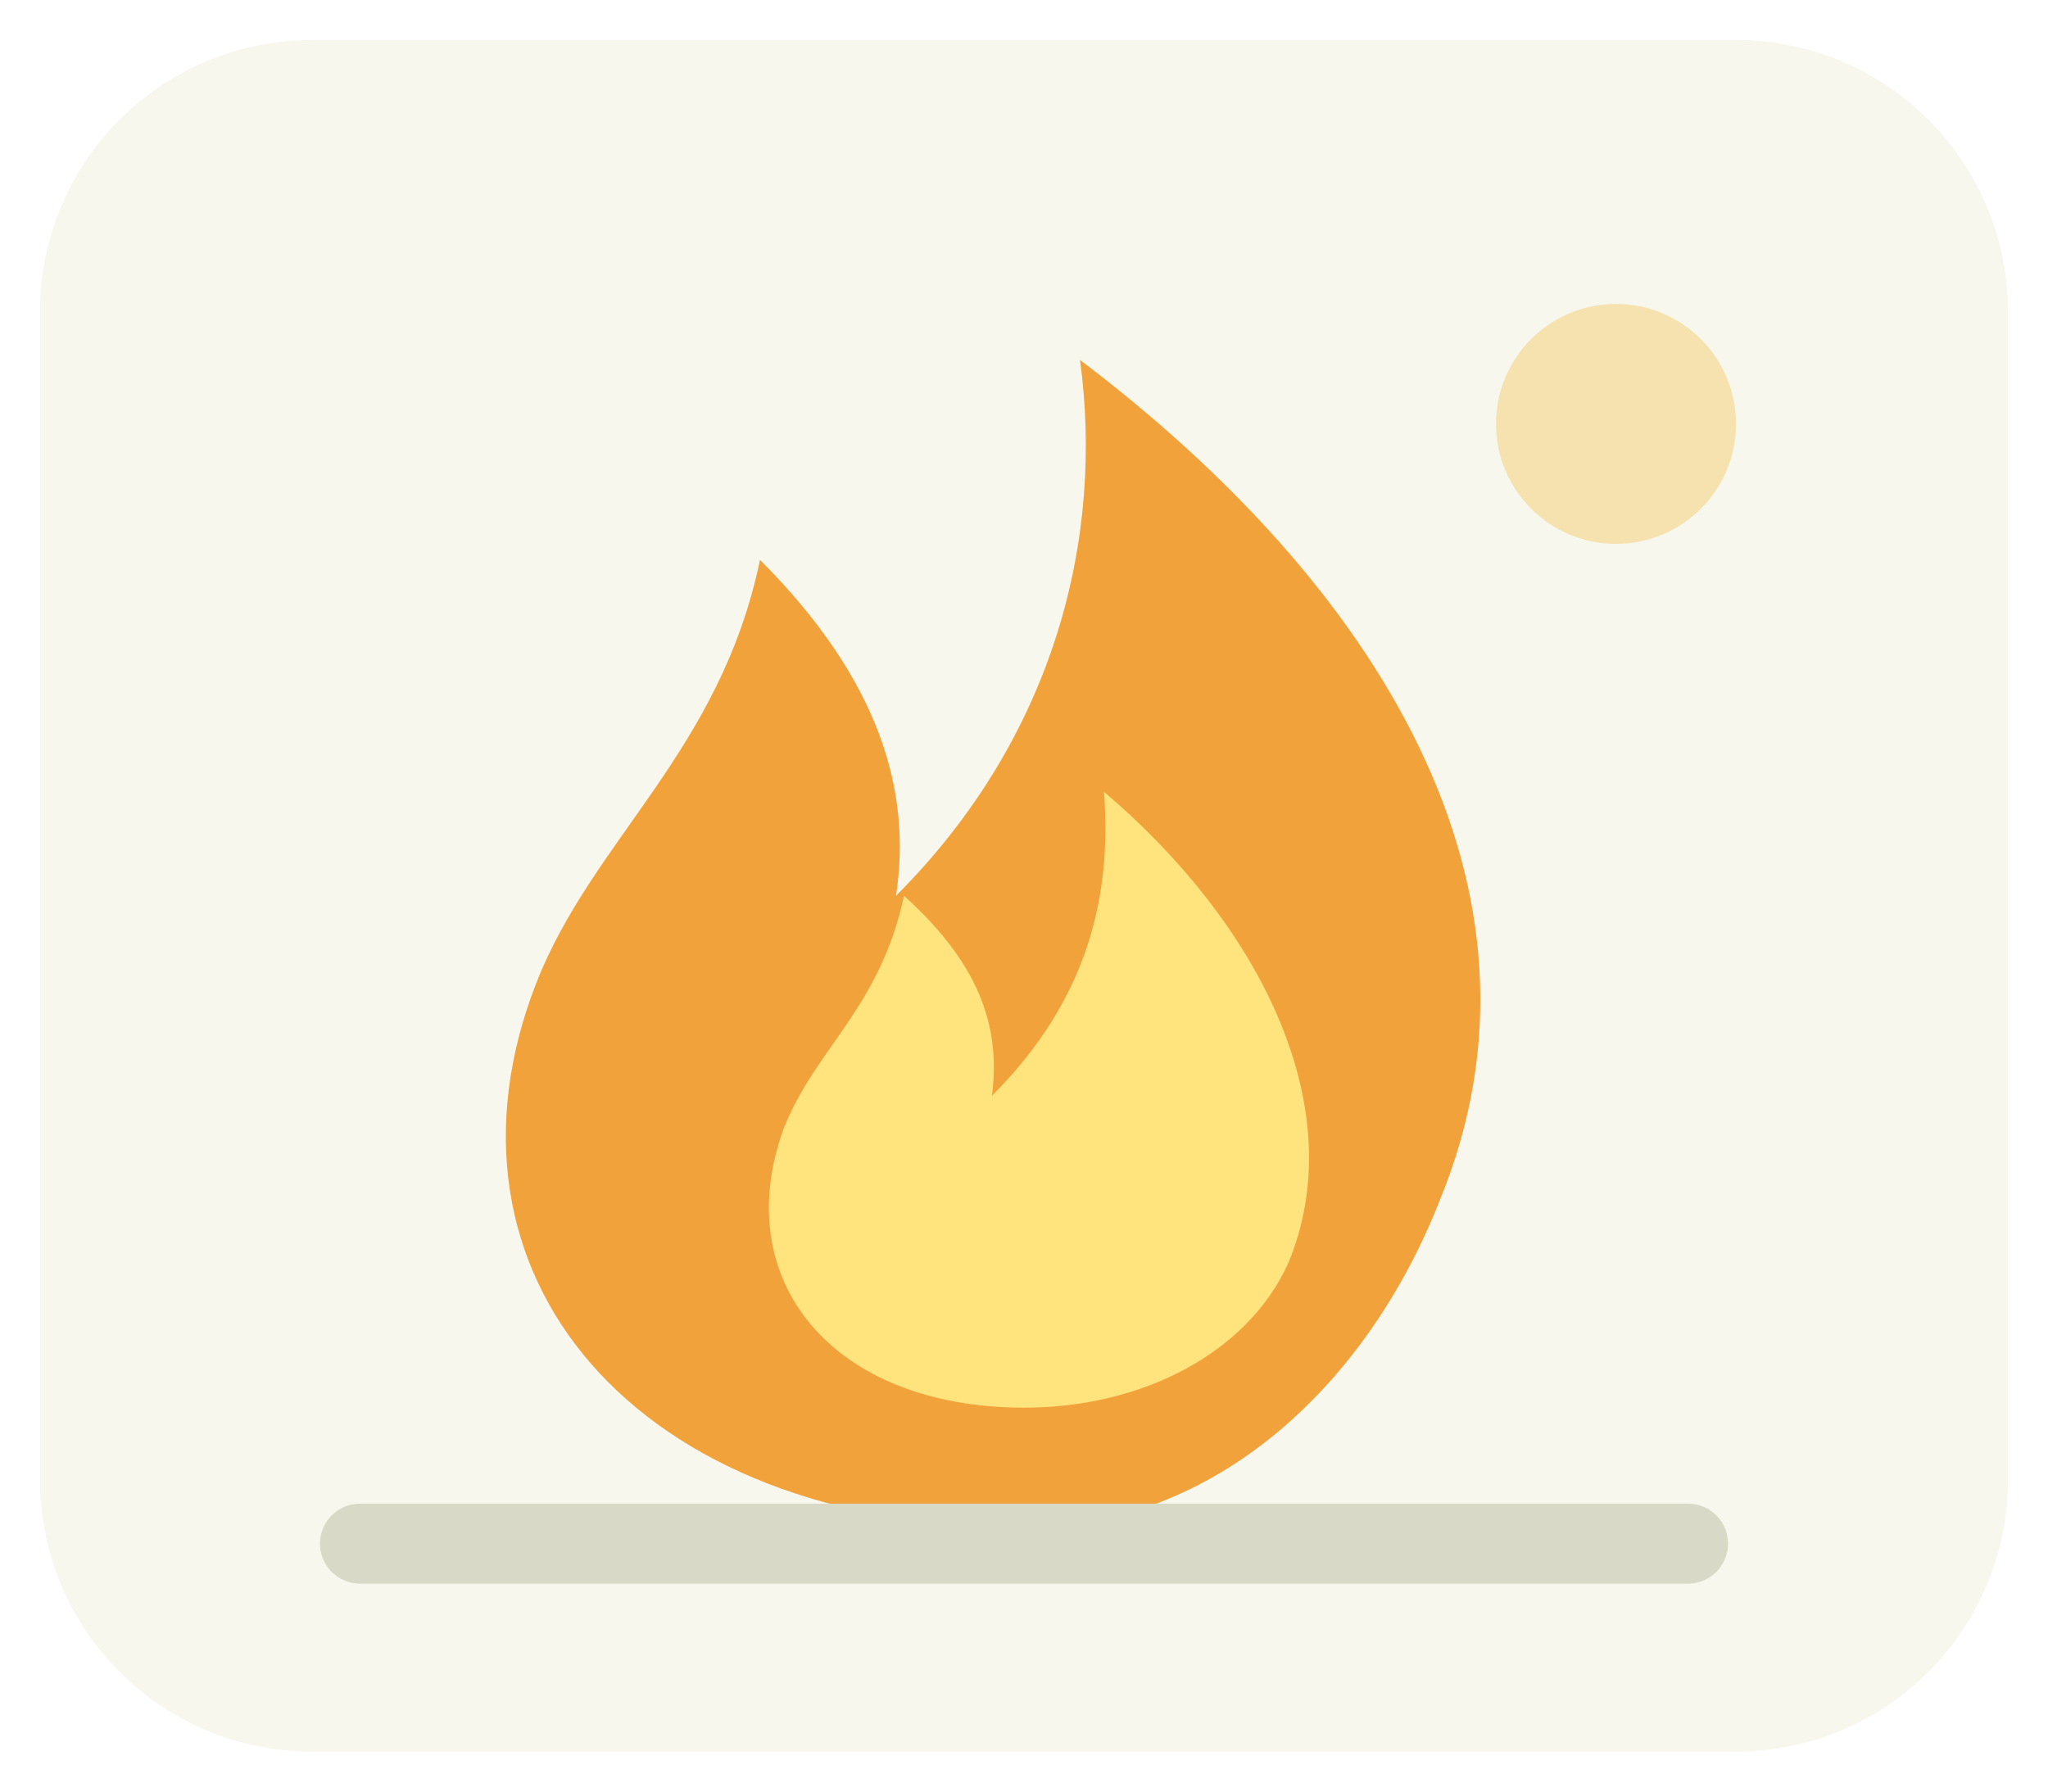
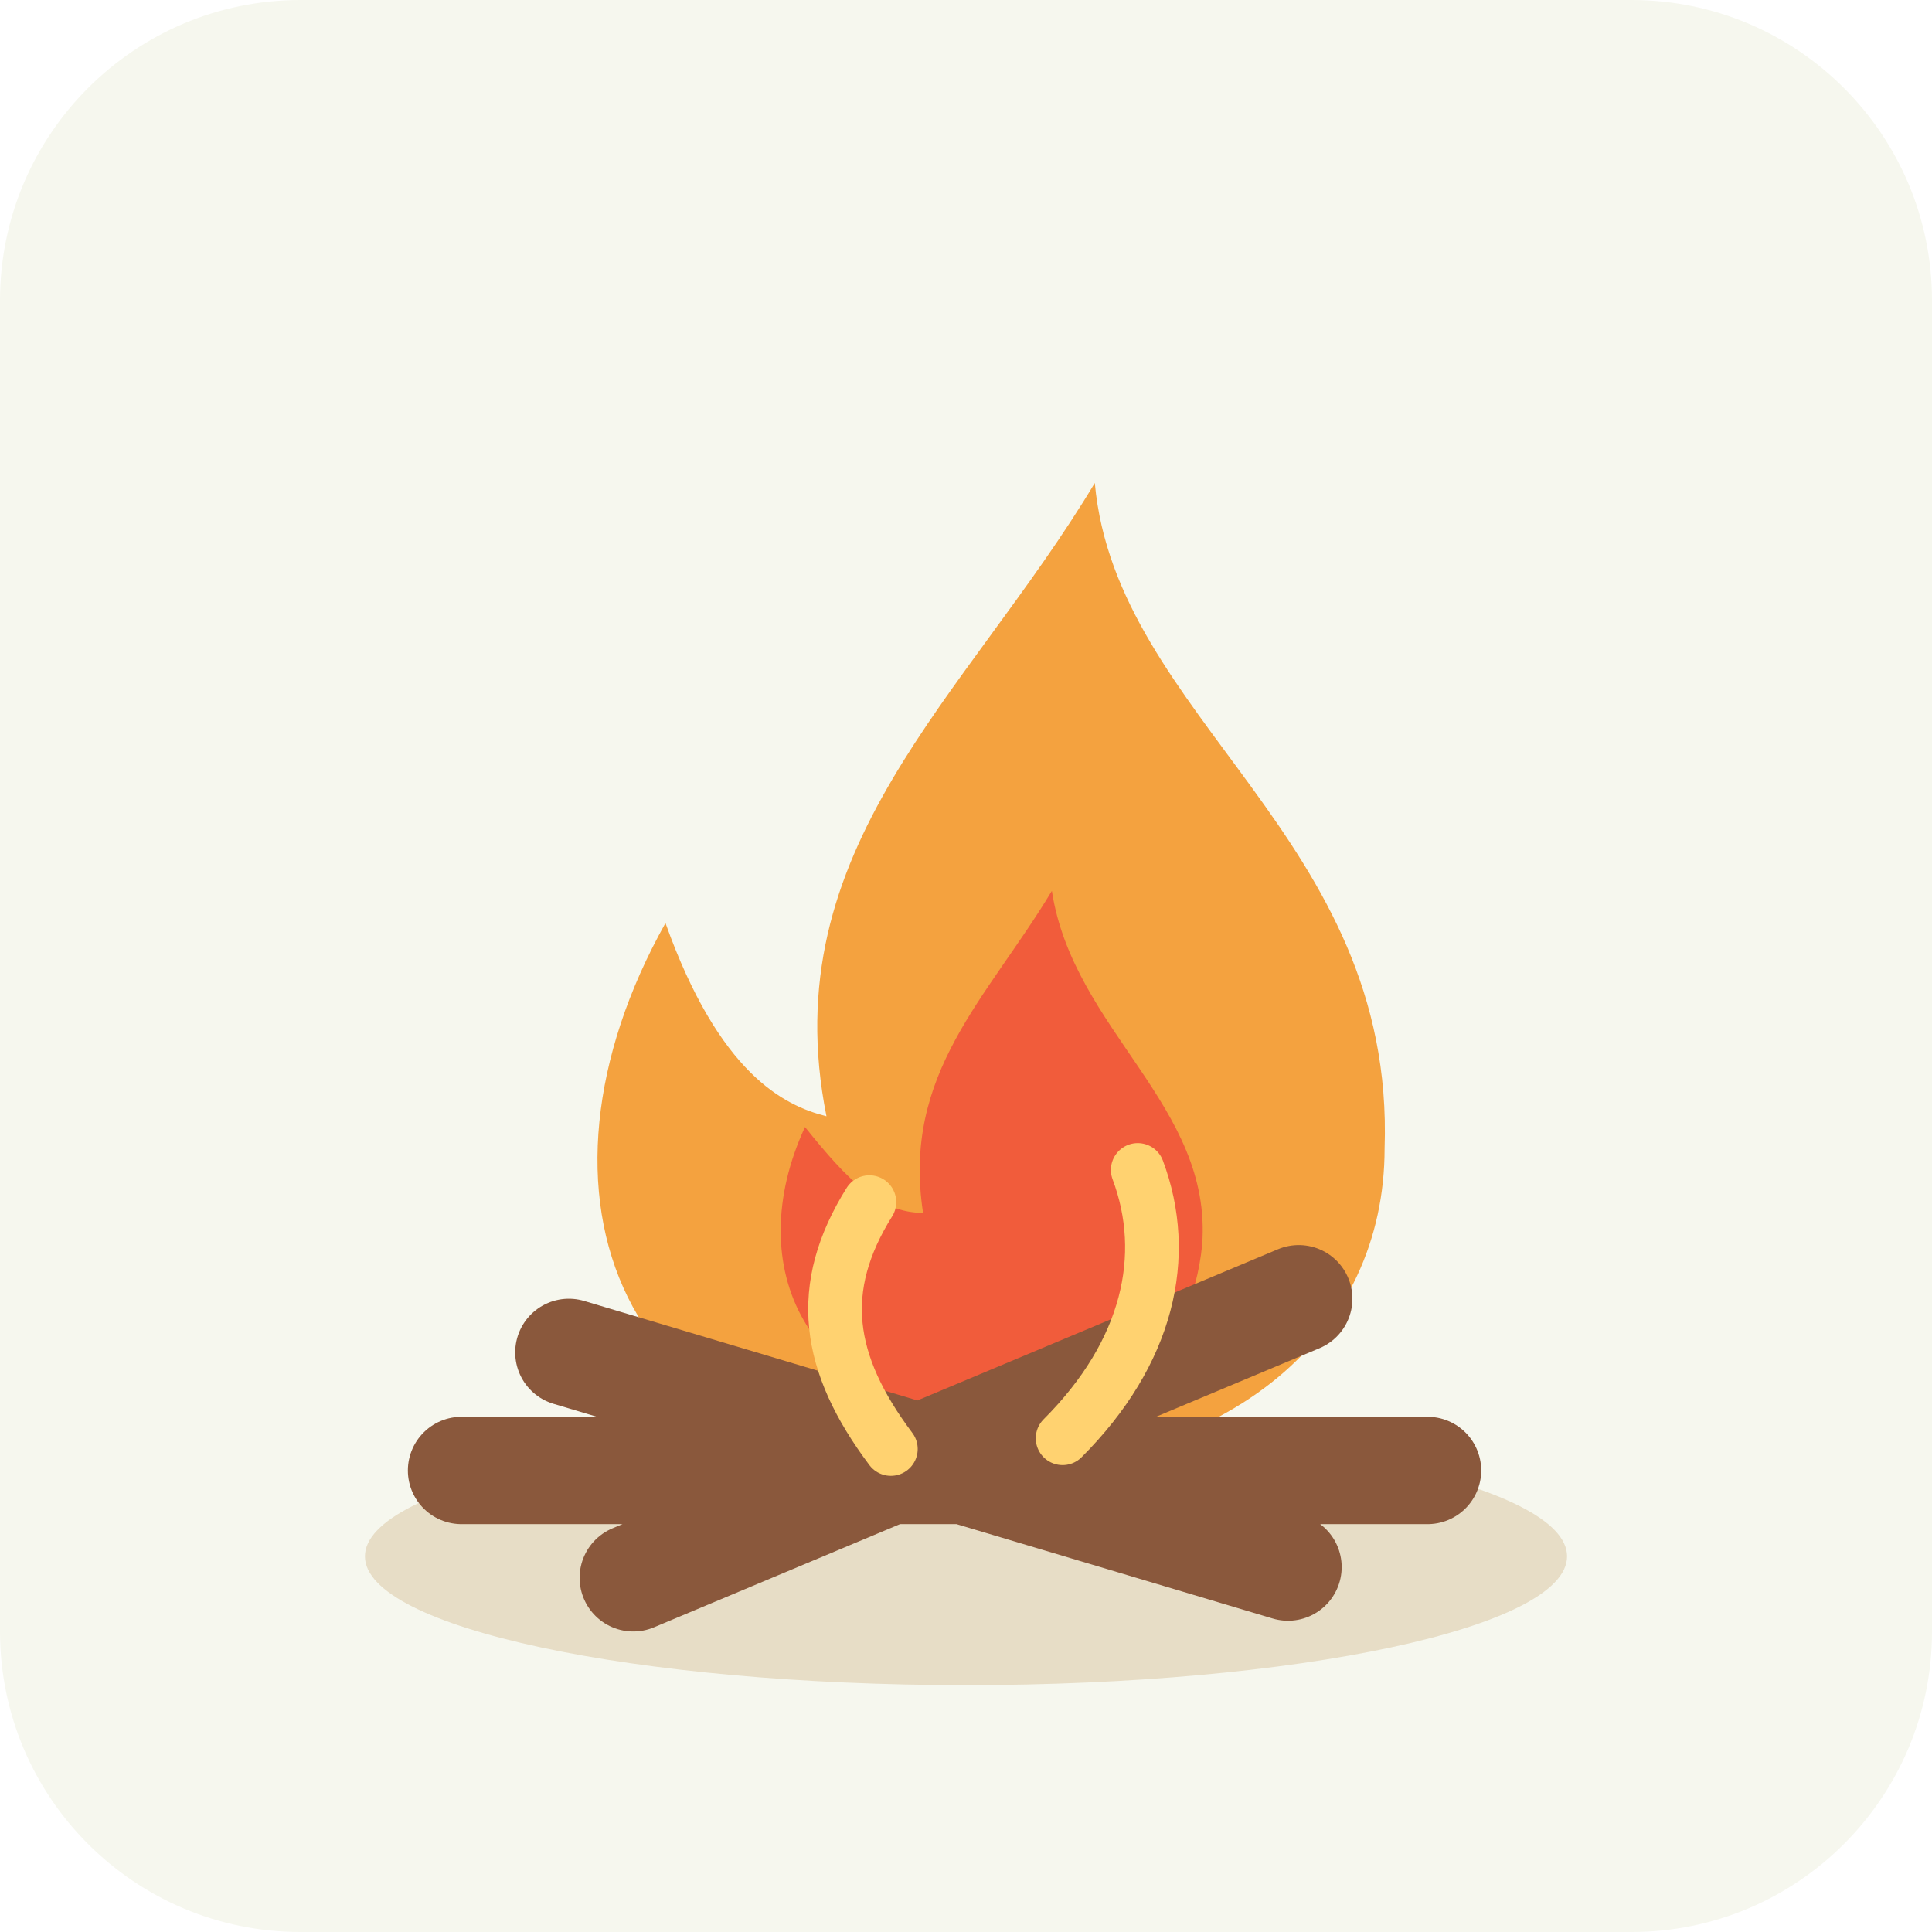
- <svg xmlns="http://www.w3.org/2000/svg" viewBox="0 0 256 224" role="img" aria-label="火のイラスト">
-   <rect x="5" y="5" width="246" height="214" rx="34" fill="#f7f7ed" />
-   <circle cx="202" cy="53" r="15" fill="#f4d78d" opacity=".65" />
-   <path d="M128 191c-49 0-75-32-61-68 7-18 23-29 28-53 15 15 19 29 17 42 20-20 26-45 23-67 37 28 61 66 45 105-9 23-28 41-52 41z" fill="#f1a23a" />
-   <path d="M128 176c-24 0-37-16-30-35 4-10 12-15 15-29 10 9 12 17 11 25 12-12 15-25 14-38 20 17 31 40 23 59-5 11-18 18-33 18z" fill="#ffe37d" />
-   <path d="M45 193h166" stroke="#d9d9c7" stroke-width="10" stroke-linecap="round" />
+ <svg xmlns="http://www.w3.org/2000/svg" viewBox="0 0 180 180">
+   <rect width="180" height="180" rx="28" fill="#f6f7ee" />
+   <ellipse cx="90" cy="145" rx="56" ry="12" fill="#e7ddc6" />
+   <path d="M91 137c-34 0-43-26-29-51 5 14 11 17 15 18-5-25 13-39 25-59 2 22 28 33 27 62 0 17-14 30-38 30Z" fill="#f4a23f" />
+   <path d="M92 132c-17-1-23-14-17-27 4 5 7 8 11 8-2-13 6-20 12-30 2 13 15 20 14 33-1 10-8 17-20 16Z" fill="#f15c3b" />
+   <path d="M43 137 133 137M53 126l67 20M59 147l62-26" stroke="#8a583c" stroke-width="10" stroke-linecap="round" />
+   <path d="M83 135c-6-8-7-15-2-23m18 22c8-8 10-17 7-25" fill="none" stroke="#ffd270" stroke-width="5" stroke-linecap="round" />
</svg>
